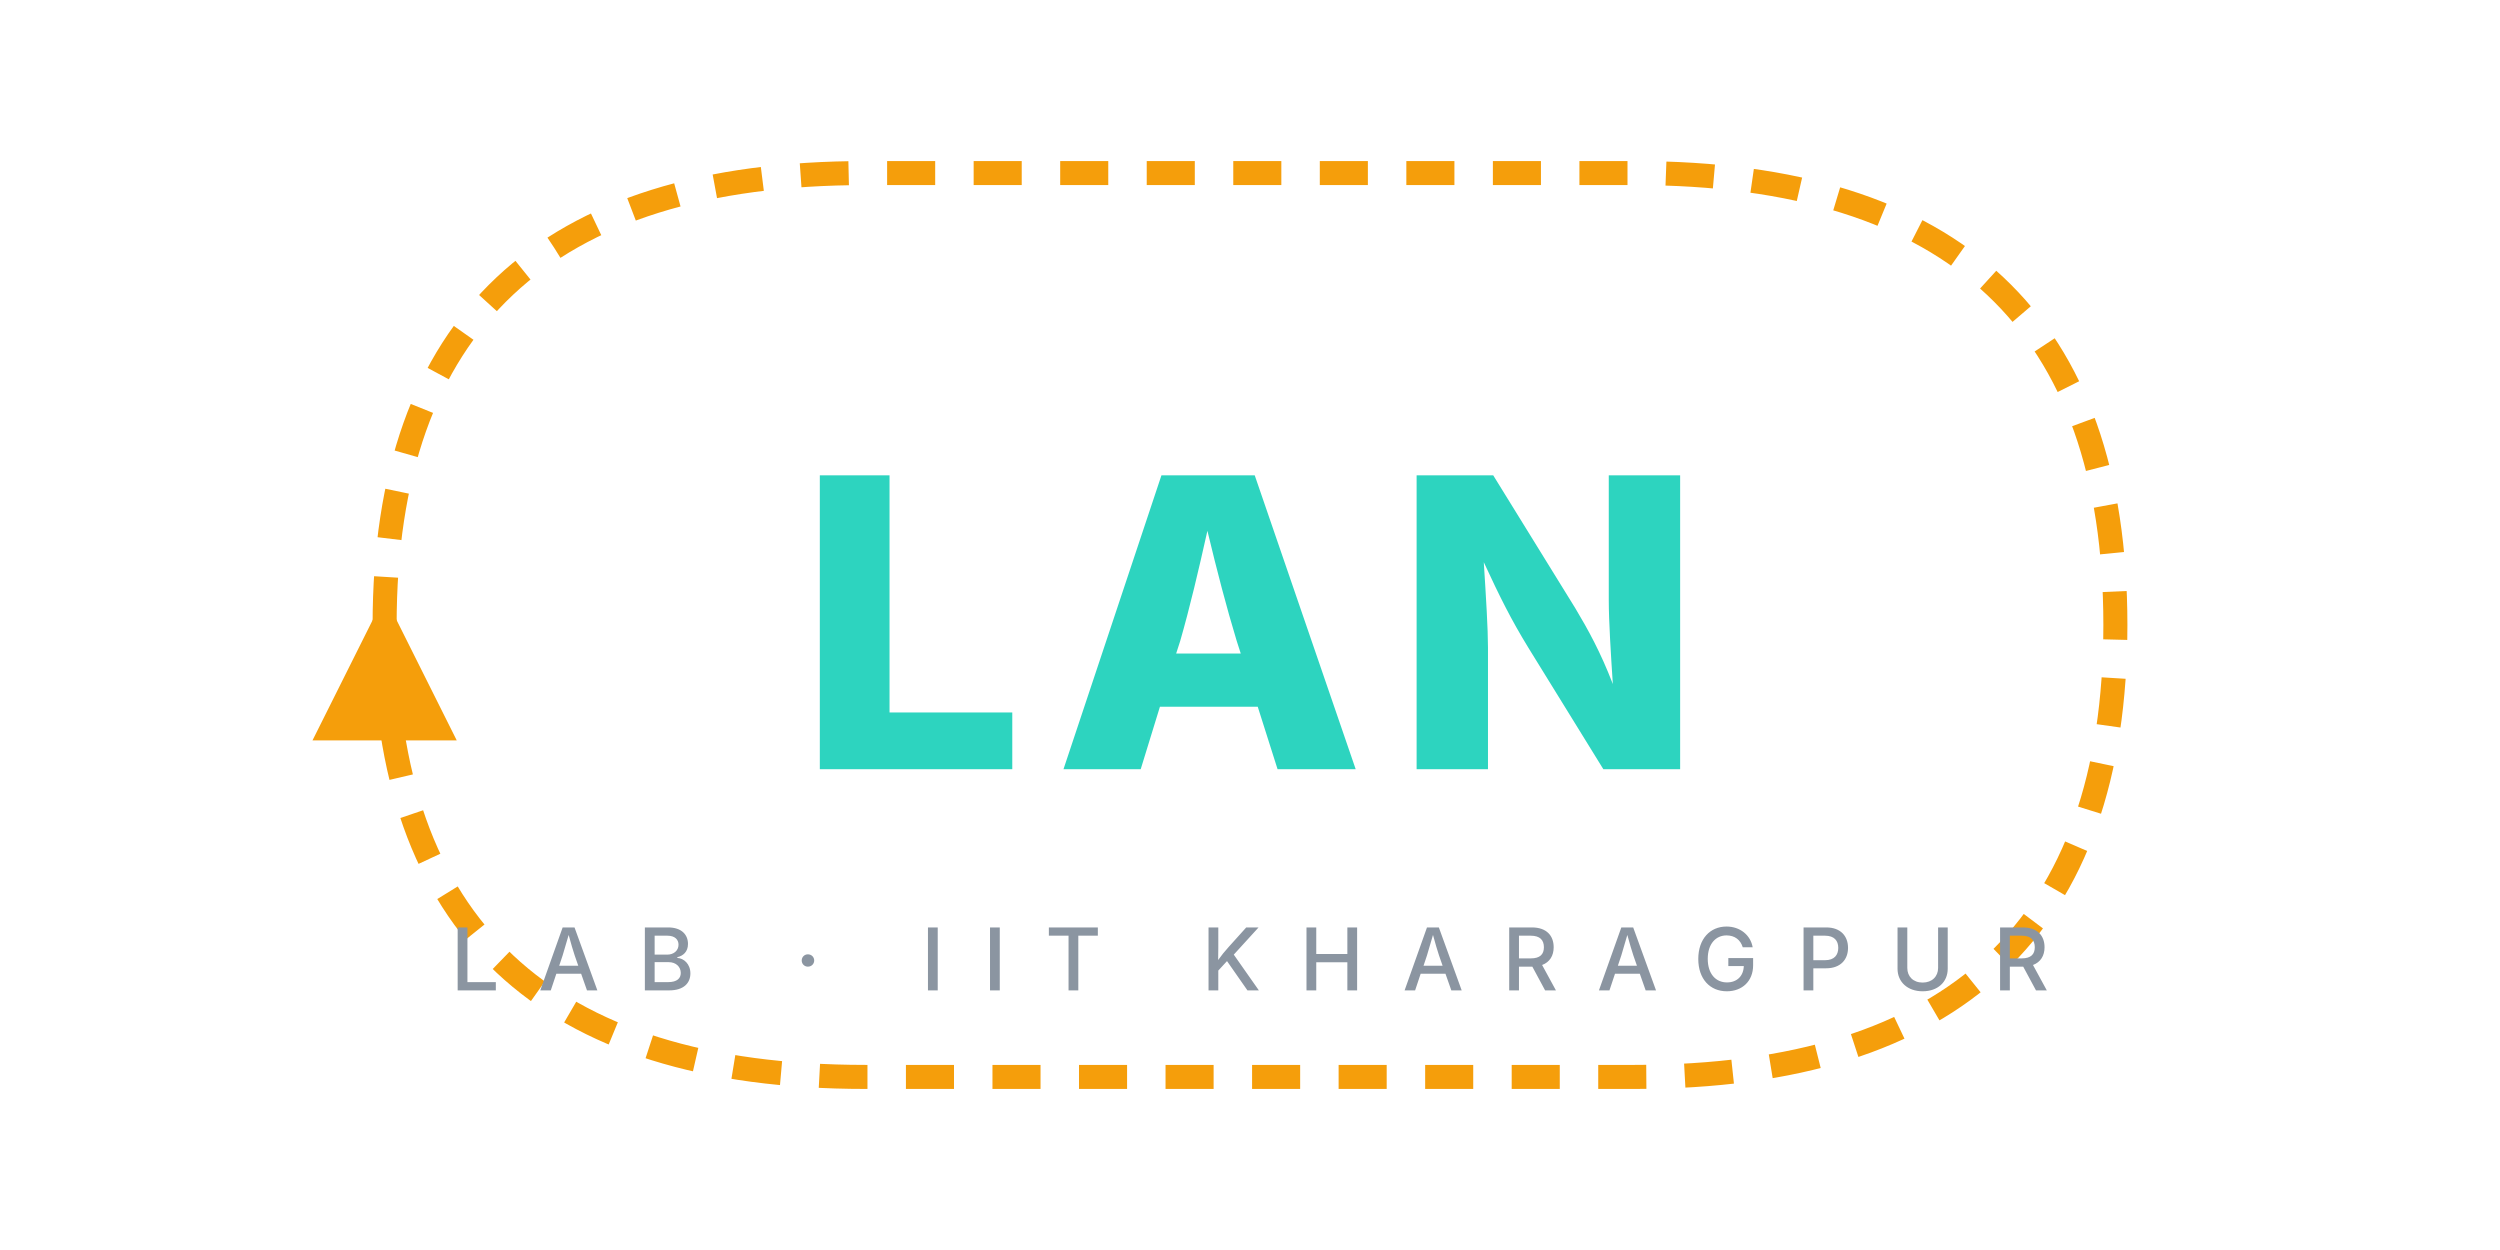
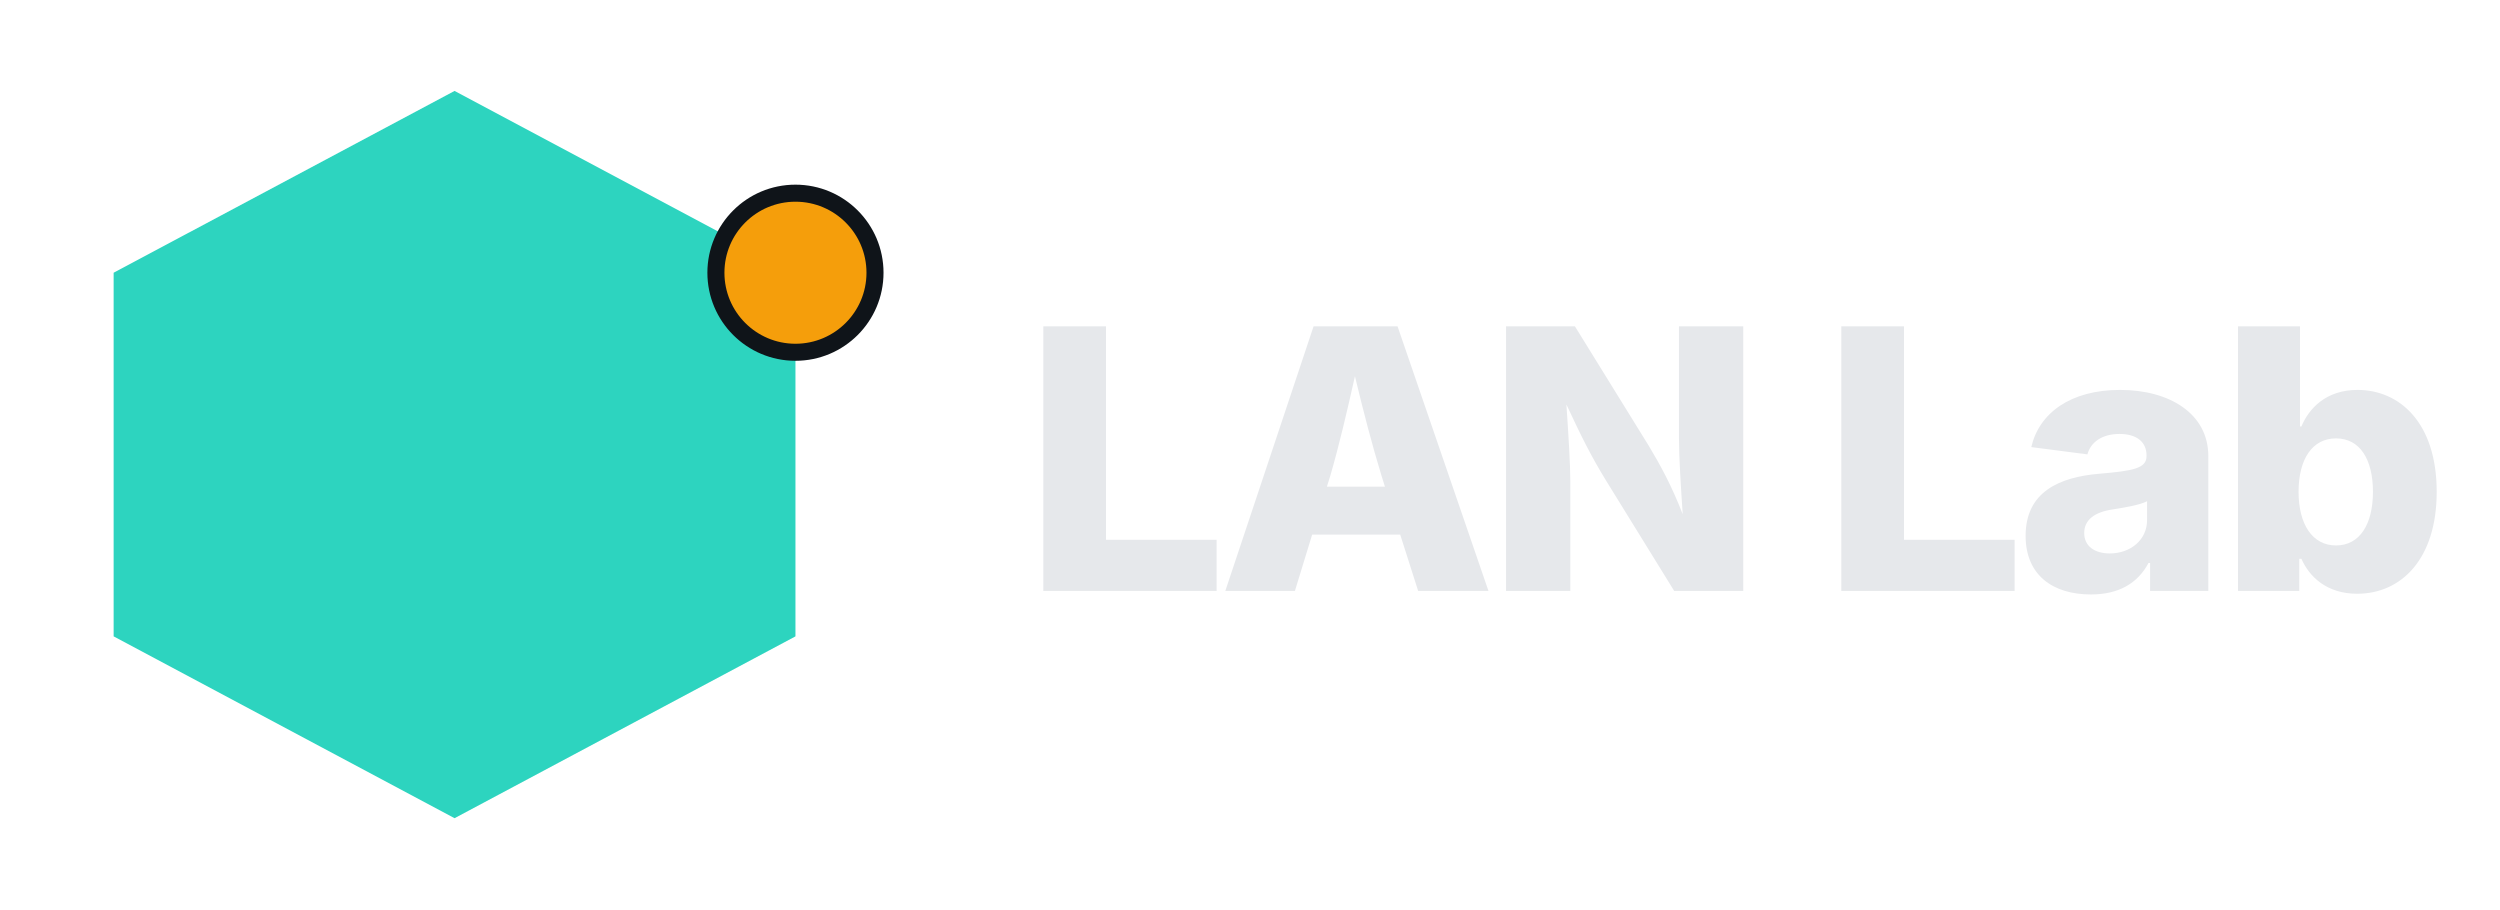
- <svg xmlns="http://www.w3.org/2000/svg" viewBox="0 0 260 130" role="img" aria-label="LAN Lab logo">
-   <defs>
-     <marker id="arrow" viewBox="0 0 10 10" refX="8" refY="5" markerWidth="6" markerHeight="6" orient="auto-start-reverse">
-       <path d="M 0 0 L 10 5 L 0 10 z" fill="#f59e0b" />
-     </marker>
-   </defs>
-   <path d="M 40 65 Q 40 18 90 18 L 170 18 Q 220 18 220 65 Q 220 112 170 112 L 90 112 Q 40 112 40 65" stroke="#f59e0b" stroke-width="2.5" fill="none" stroke-dasharray="5 4" marker-end="url(#arrow)" />
-   <text x="130" y="80" font-family="Inter, system-ui, sans-serif" font-size="42" font-weight="800" letter-spacing="3" fill="#2dd4bf" text-anchor="middle">LAN</text>
-   <text x="130" y="103" font-family="Inter, system-ui, sans-serif" font-size="9" font-weight="500" letter-spacing="4" fill="#8b95a1" text-anchor="middle">LAB · IIT KHARAGPUR</text>
+ <svg xmlns="http://www.w3.org/2000/svg" viewBox="0 0 220 80" role="img" aria-label="LAN Lab">
+   <polygon points="40,8 70,24 70,56 40,72 10,56 10,24" fill="#2dd4bf" />
+   <circle cx="70" cy="24" r="7" fill="#f59e0b" stroke="#0f1419" stroke-width="1.5" />
+   <text x="90" y="52" font-family="Inter, system-ui, sans-serif" font-size="32" font-weight="800" letter-spacing="-1" fill="#e6e8eb">LAN Lab</text>
</svg>
